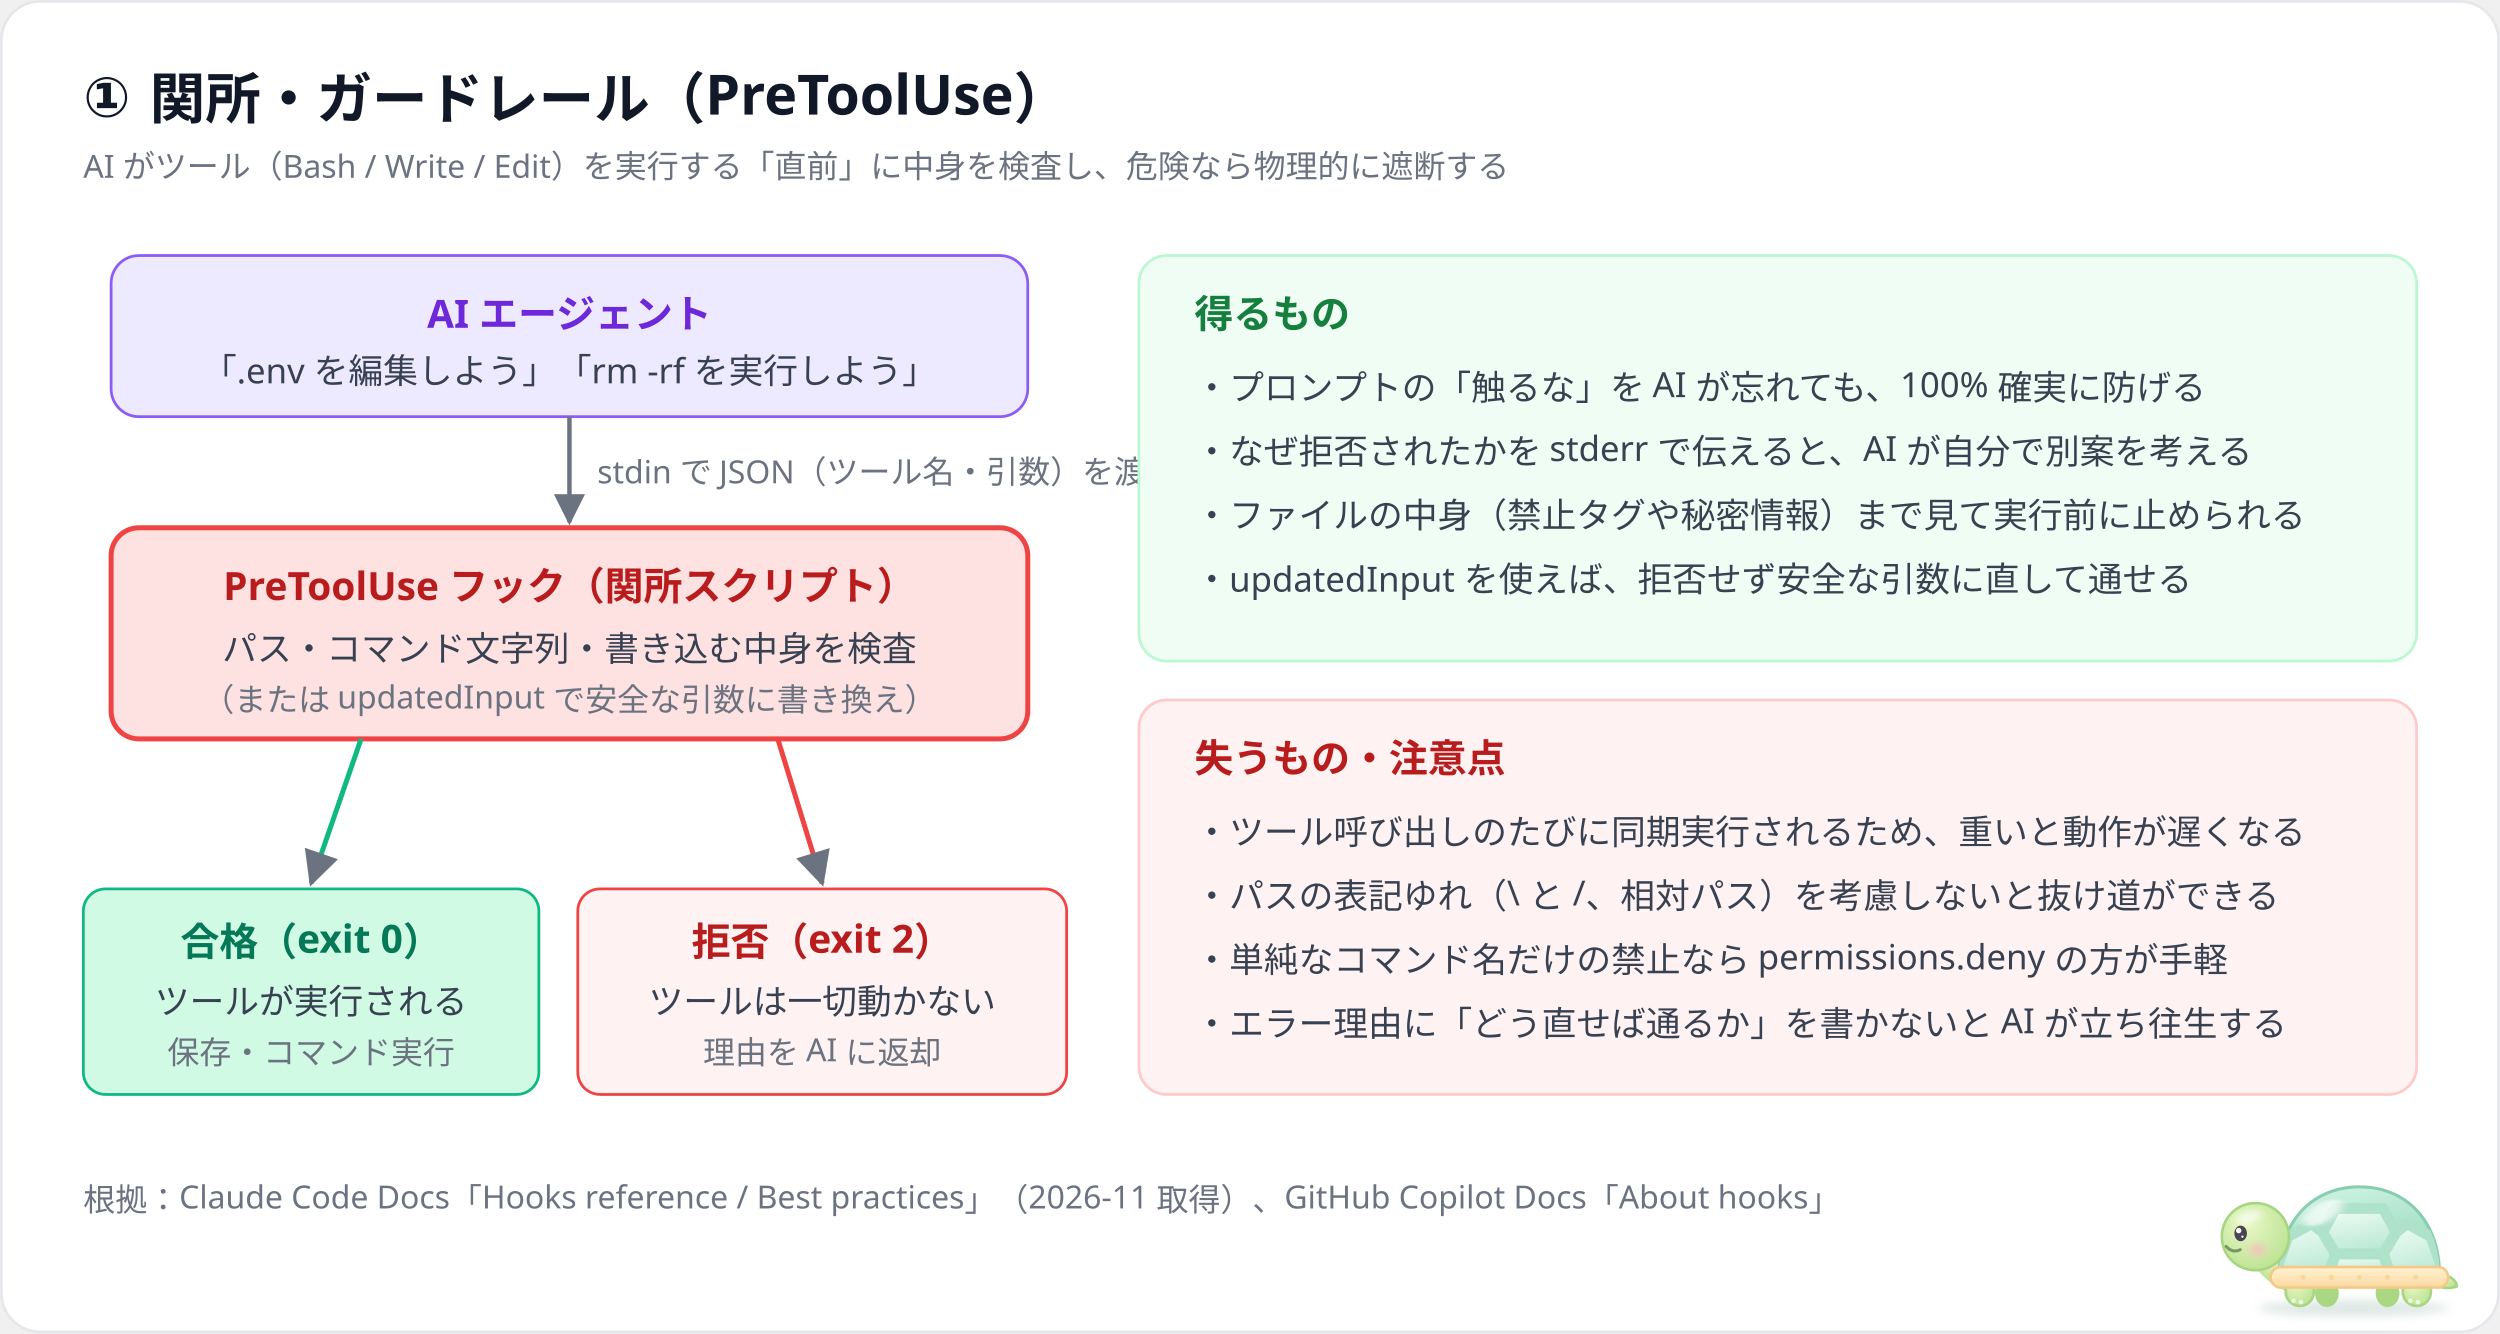
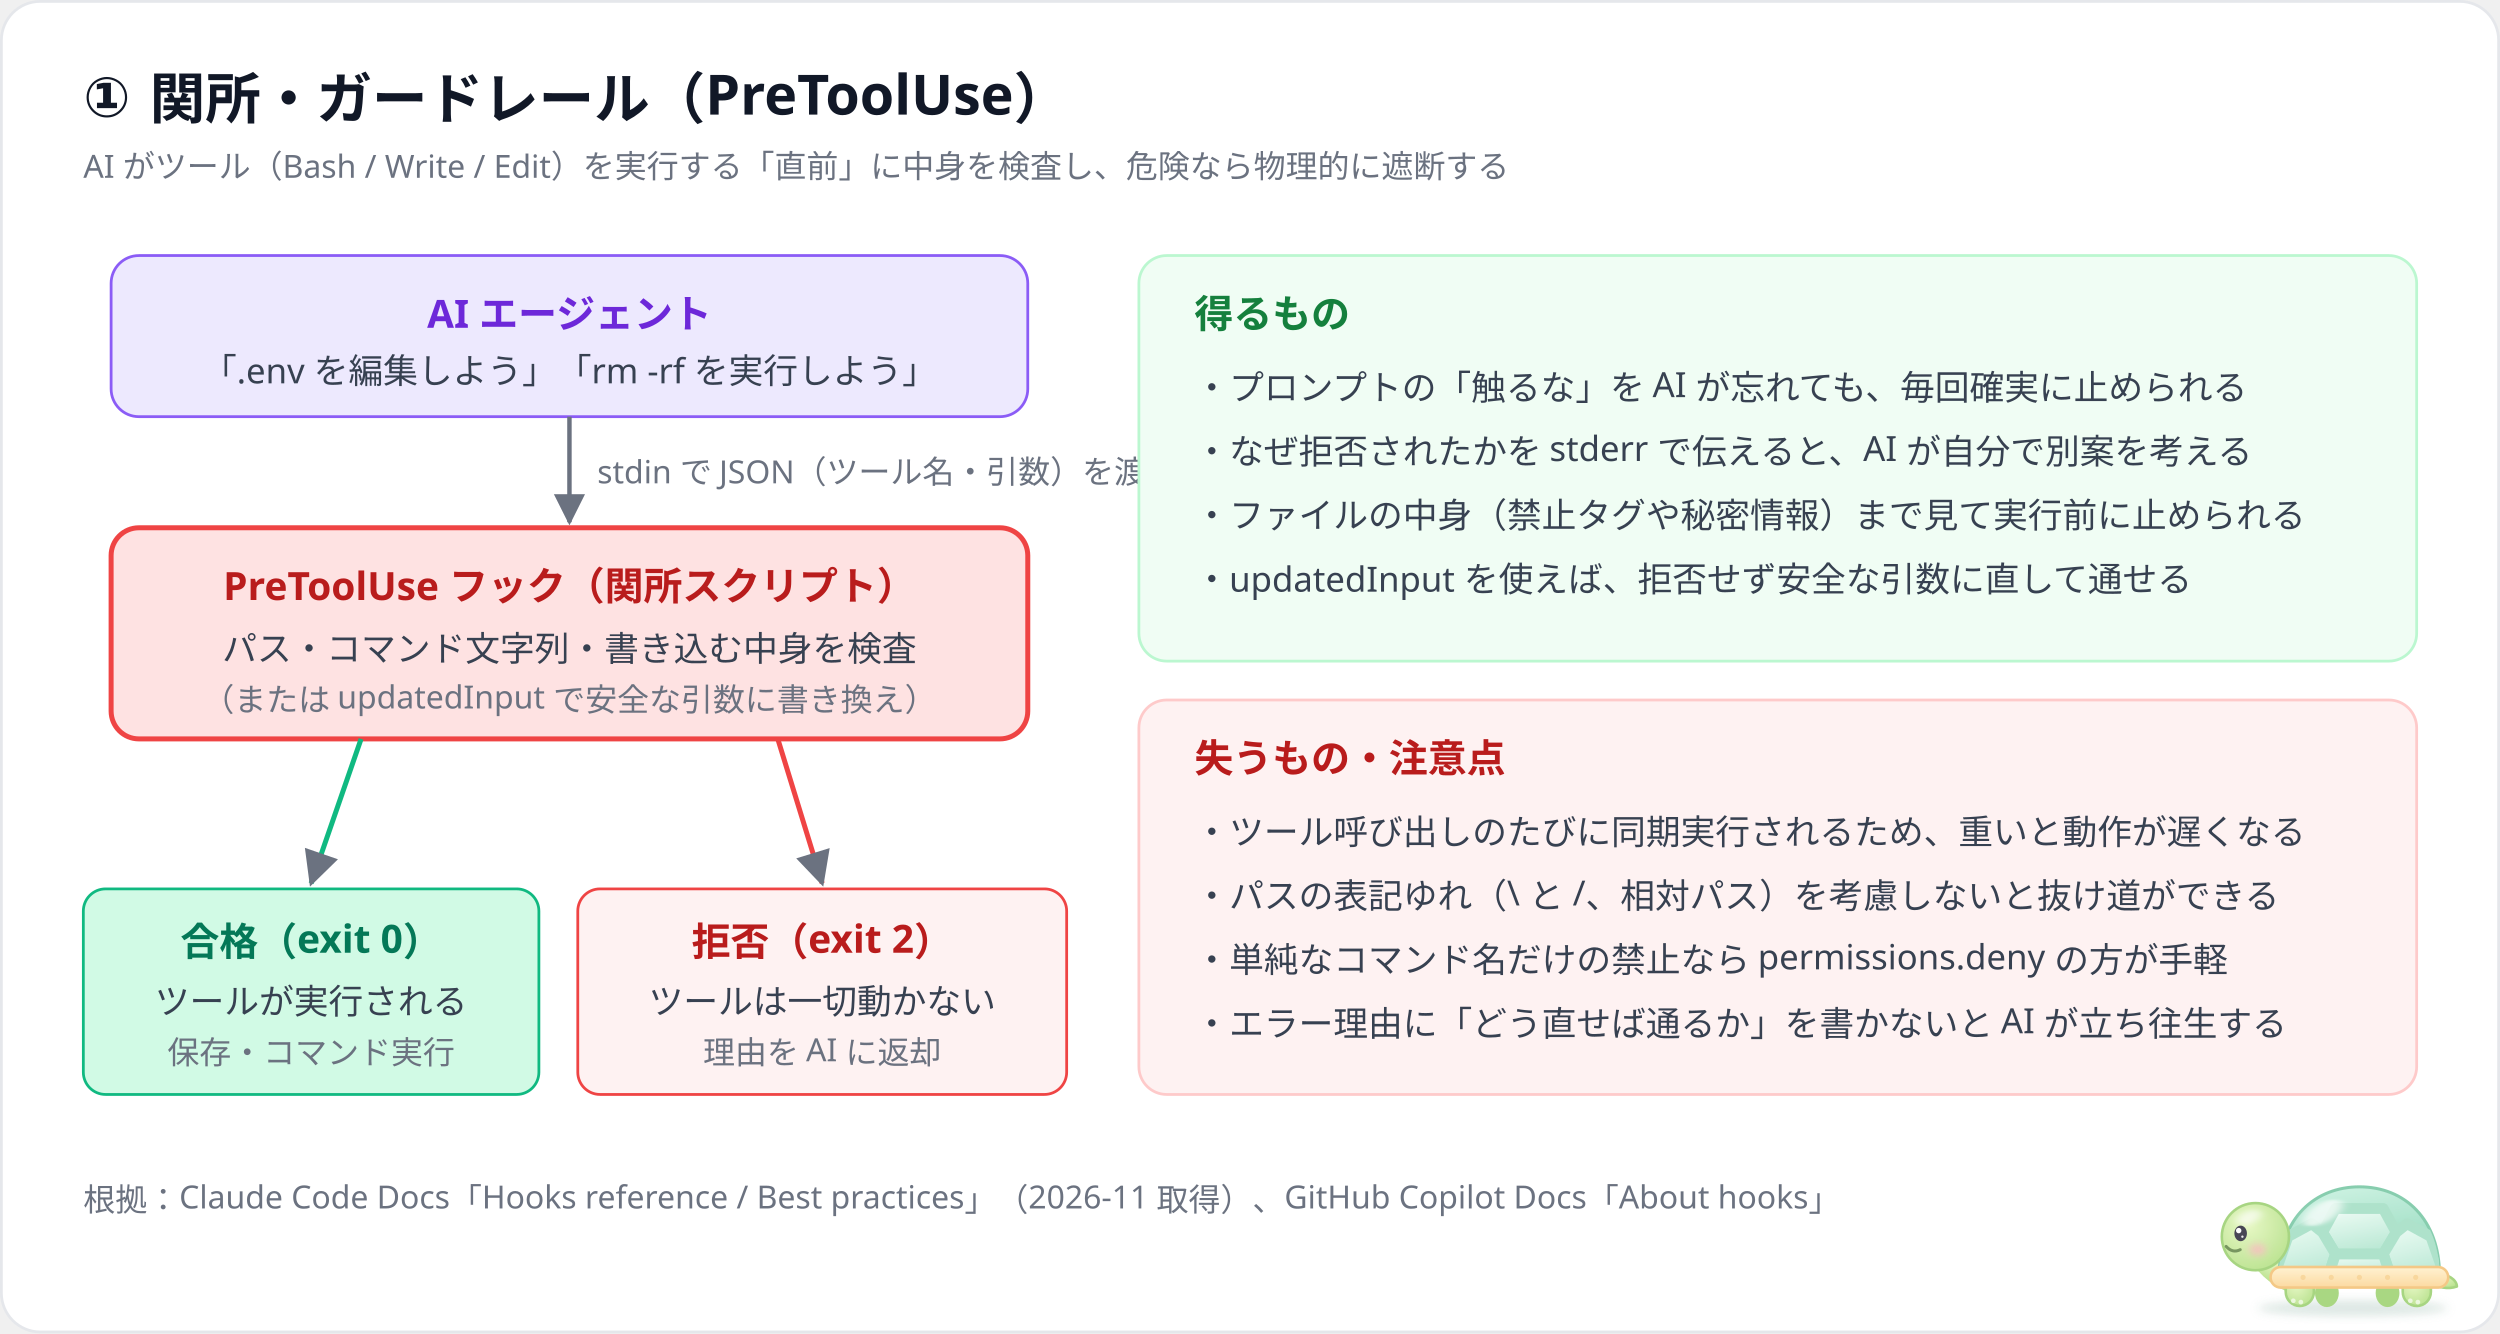
<svg xmlns="http://www.w3.org/2000/svg" viewBox="0 0 900 480" font-family="Meiryo, 'Yu Gothic UI', 'Noto Sans JP', sans-serif">
  <defs>
    <marker id="ah" viewBox="0 0 10 10" refX="9" refY="5" markerWidth="7" markerHeight="7" orient="auto-start-reverse">
      <path d="M0,0 L10,5 L0,10 z" fill="#6b7280" />
    </marker>
    <style>
      .h{font-size:14px;font-weight:700}
      .b{font-size:12.5px;fill:#374151}
      .s{font-size:11.5px;fill:#6b7280}
    </style>
  </defs>
  <rect x="0.5" y="0.5" width="899" height="479" rx="14" fill="#ffffff" stroke="#e5e7eb" />
  <text x="30" y="42" font-size="20" font-weight="700" fill="#111827">① 関所・ガードレール（PreToolUse）</text>
  <text x="30" y="64" class="s" font-size="13">AI がツール（Bash / Write / Edit）を実行する「直前」に中身を検査し、危険なら物理的に遮断する</text>
  <rect x="40" y="92" width="330" height="58" rx="10" fill="#ede9fe" stroke="#8b5cf6" />
  <text x="205" y="118" text-anchor="middle" class="h" fill="#6d28d9">AI エージェント</text>
  <text x="205" y="138" text-anchor="middle" class="b">「.env を編集しよう」「rm -rf を実行しよう」</text>
  <line x1="205" y1="150" x2="205" y2="188" stroke="#6b7280" stroke-width="1.6" marker-end="url(#ah)" />
  <text x="215" y="174" class="s">stdin で JSON（ツール名・引数）を渡す</text>
  <rect x="40" y="190" width="330" height="76" rx="10" fill="#fee2e2" stroke="#ef4444" stroke-width="1.8" />
  <text x="205" y="216" text-anchor="middle" class="h" fill="#b91c1c">PreToolUse フック（関所スクリプト）</text>
  <text x="205" y="238" text-anchor="middle" class="b">パス・コマンド文字列・書き込む中身を検査</text>
  <text x="205" y="256" text-anchor="middle" class="s">（または updatedInput で安全な引数に書き換え）</text>
  <line x1="130" y1="266" x2="112" y2="318" stroke="#10b981" stroke-width="1.8" marker-end="url(#ah)" />
  <rect x="30" y="320" width="164" height="74" rx="8" fill="#d1fae5" stroke="#10b981" />
  <text x="112" y="344" text-anchor="middle" class="h" fill="#047857">合格（exit 0）</text>
  <text x="112" y="365" text-anchor="middle" class="b">ツールが実行される</text>
  <text x="112" y="383" text-anchor="middle" class="s">保存・コマンド実行</text>
  <line x1="280" y1="266" x2="296" y2="318" stroke="#ef4444" stroke-width="1.8" marker-end="url(#ah)" />
  <rect x="208" y="320" width="176" height="74" rx="8" fill="#fef2f2" stroke="#ef4444" />
  <text x="296" y="344" text-anchor="middle" class="h" fill="#b91c1c">拒否（exit 2）</text>
  <text x="296" y="365" text-anchor="middle" class="b">ツールは一切動かない</text>
  <text x="296" y="383" text-anchor="middle" class="s">理由を AI に返却</text>
  <rect x="410" y="92" width="460" height="146" rx="10" fill="#f0fdf4" stroke="#bbf7d0" />
  <text x="430" y="118" class="h" fill="#15803d">得るもの</text>
-   <text x="430" y="144" class="b">・プロンプトの「触るな」を AI が忘れても、100% 確実に防げる</text>
+   <text x="430" y="144" class="b">・プロンプトの「触るな」を AI が忘れても、毎回確実に止められる</text>
  <text x="430" y="167" class="b">・なぜ拒否されたかを stderr で伝えると、AI が自分で別案を考える</text>
  <text x="430" y="190" class="b">・ファイルの中身（禁止タグや秘密情報）まで見て実行前に止められる</text>
  <text x="430" y="213" class="b">・updatedInput を使えば、拒否せず安全な引数に直して通せる</text>
  <rect x="410" y="252" width="460" height="142" rx="10" fill="#fef2f2" stroke="#fecaca" />
  <text x="430" y="278" class="h" fill="#b91c1c">失うもの・注意点</text>
  <text x="430" y="304" class="b">・ツール呼び出しのたびに同期実行されるため、重いと動作が遅くなる</text>
  <text x="430" y="327" class="b">・パスの表記ゆれ（\ と /、相対パス）を考慮しないと抜け道ができる</text>
  <text x="430" y="350" class="b">・単純なコマンド名だけの禁止なら permissions.deny の方が手軽</text>
  <text x="430" y="373" class="b">・エラー理由に「どう直せば通るか」を書かないと AI が立ち往生する</text>
  <text x="30" y="436" class="s">根拠：Claude Code Docs「Hooks reference / Best practices」（2026-11 取得）、GitHub Copilot Docs「About hooks」</text>
  <g transform="translate(794 414) scale(0.78)">
    <g id="kame-mark" opacity="0.94">
      <defs>
        <linearGradient id="kameShell" x1="0.3" y1="0" x2="0.6" y2="1">
          <stop offset="0" stop-color="#c9f1e0" />
          <stop offset="1" stop-color="#86d3b4" />
        </linearGradient>
        <linearGradient id="kameScute" x1="0.3" y1="0" x2="0.6" y2="1">
          <stop offset="0" stop-color="#ecfbf4" />
          <stop offset="1" stop-color="#b3e6d0" />
        </linearGradient>
        <radialGradient id="kameSkin" cx="0.38" cy="0.32" r="0.8">
          <stop offset="0" stop-color="#e6f7c2" />
          <stop offset="1" stop-color="#b3df86" />
        </radialGradient>
        <linearGradient id="kameRim" x1="0" y1="0" x2="0" y2="1">
          <stop offset="0" stop-color="#fff1cf" />
          <stop offset="1" stop-color="#fbd79b" />
        </linearGradient>
        <filter id="kameSoft" x="-20%" y="-50%" width="140%" height="200%">
          <feGaussianBlur stdDeviation="2.2" />
        </filter>
        <filter id="kameGlow" x="-50%" y="-50%" width="200%" height="200%">
          <feGaussianBlur stdDeviation="1.6" />
        </filter>
        <clipPath id="kameDome">
          <path d="M34 58 C34 31 51 17 71 17 C92 17 108 32 108 58 Z" />
        </clipPath>
      </defs>
      <ellipse cx="68" cy="73" rx="44" ry="3.6" fill="#5b8f7b" opacity="0.22" filter="url(#kameSoft)" />
      <ellipse cx="56" cy="66" rx="5.5" ry="6.5" fill="#a4d47a" />
      <ellipse cx="84" cy="66" rx="5.5" ry="6.5" fill="#a4d47a" />
      <path d="M106 57 C112 57 116 60 116 63 C112 64.5 107 63.5 104 61 Z" fill="url(#kameSkin)" stroke="#a2d27a" stroke-width="1.2" stroke-linejoin="round" />
      <path d="M42 60 C36 58 30 54 26 47" fill="none" stroke="url(#kameSkin)" stroke-width="13" stroke-linecap="round" />
      <rect x="37" y="57" width="13" height="15" rx="6.5" fill="url(#kameSkin)" stroke="#a2d27a" stroke-width="1.2" />
      <rect x="91" y="57" width="13" height="15" rx="6.5" fill="url(#kameSkin)" stroke="#a2d27a" stroke-width="1.2" />
      <path d="M34 58 C34 31 51 17 71 17 C92 17 108 32 108 58 Z" fill="url(#kameShell)" stroke="#7fcaa9" stroke-width="1.4" />
      <g clip-path="url(#kameDome)" fill="url(#kameScute)" stroke="#a9e0c8" stroke-width="5" stroke-linejoin="round">
        <path d="M60 27 L82 27 L88 38 L82 48 L60 48 L54 38 Z" />
        <path d="M31 60 L38 40 L49 34 L54 38 L60 48 L56 60 Z" />
        <path d="M111 60 L104 40 L93 34 L88 38 L82 48 L86 60 Z" />
        <path d="M60 48 L82 48 L86 60 L56 60 Z" />
      </g>
      <ellipse cx="54" cy="29" rx="10" ry="4.5" fill="#ffffff" opacity="0.7" transform="rotate(-28 54 29)" filter="url(#kameGlow)" />
      <rect x="30" y="54" width="82" height="9.5" rx="4.75" fill="url(#kameRim)" stroke="#f3c57e" stroke-width="1.2" />
      <g fill="#f6cf8f" opacity="0.8">
        <circle cx="45" cy="58.8" r="1.2" />
        <circle cx="58" cy="58.8" r="1.2" />
        <circle cx="71" cy="58.8" r="1.2" />
        <circle cx="84" cy="58.8" r="1.2" />
        <circle cx="97" cy="58.8" r="1.2" />
      </g>
      <circle cx="23" cy="40" r="15.5" fill="url(#kameSkin)" stroke="#a2d27a" stroke-width="1.2" />
      <ellipse cx="20" cy="31" rx="6" ry="3" fill="#ffffff" opacity="0.6" transform="rotate(-20 20 31)" filter="url(#kameGlow)" />
      <ellipse cx="16.2" cy="38.5" rx="2.9" ry="3.6" fill="#3d3a4a" />
      <circle cx="15.3" cy="37.2" r="1.25" fill="#ffffff" />
      <circle cx="17" cy="40" r="0.55" fill="#ffffff" opacity="0.9" />
      <ellipse cx="24" cy="46" rx="4" ry="2.6" fill="#ffb3c1" opacity="0.75" filter="url(#kameGlow)" />
      <path d="M9.5 44.5 Q12.5 47.8 16 46" fill="none" stroke="#6f8f56" stroke-width="1.4" stroke-linecap="round" />
      <g fill="#ffffff" opacity="0.65">
        <circle cx="40.5" cy="69.6" r="1.1" />
        <circle cx="44" cy="70.2" r="1.1" />
        <circle cx="94.5" cy="69.6" r="1.1" />
        <circle cx="98" cy="70.2" r="1.1" />
      </g>
    </g>
  </g>
</svg>
